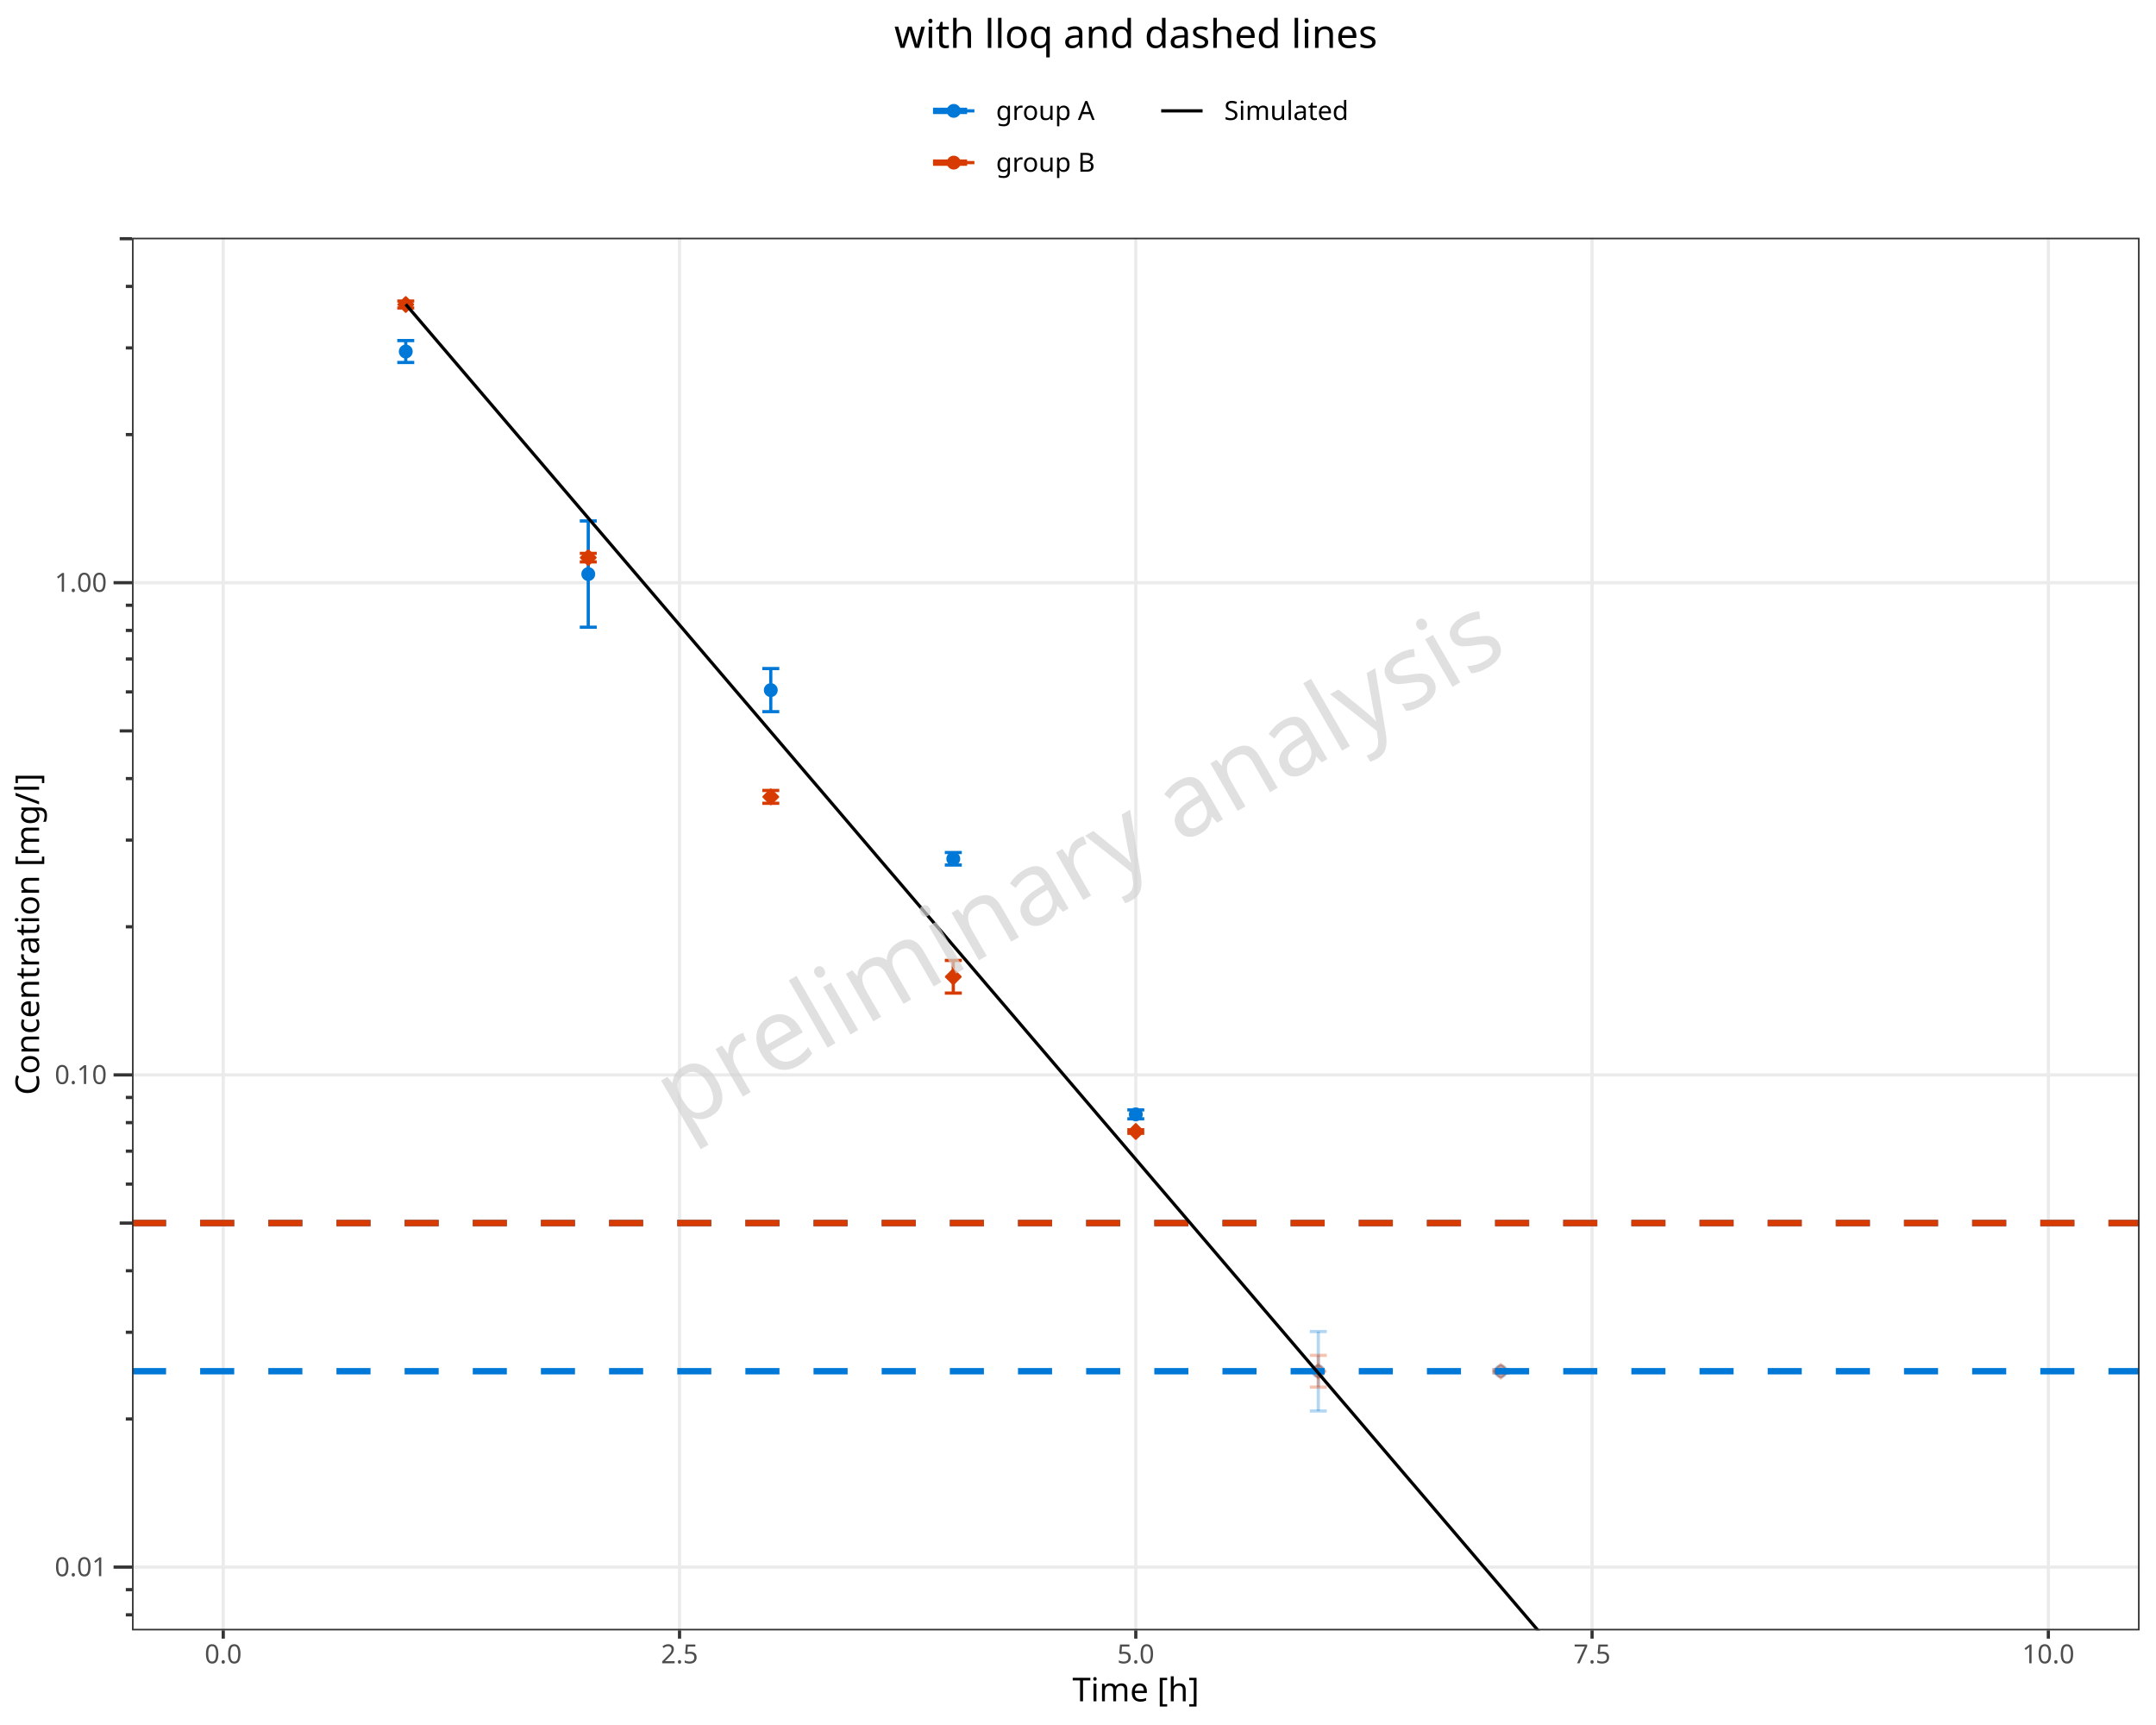
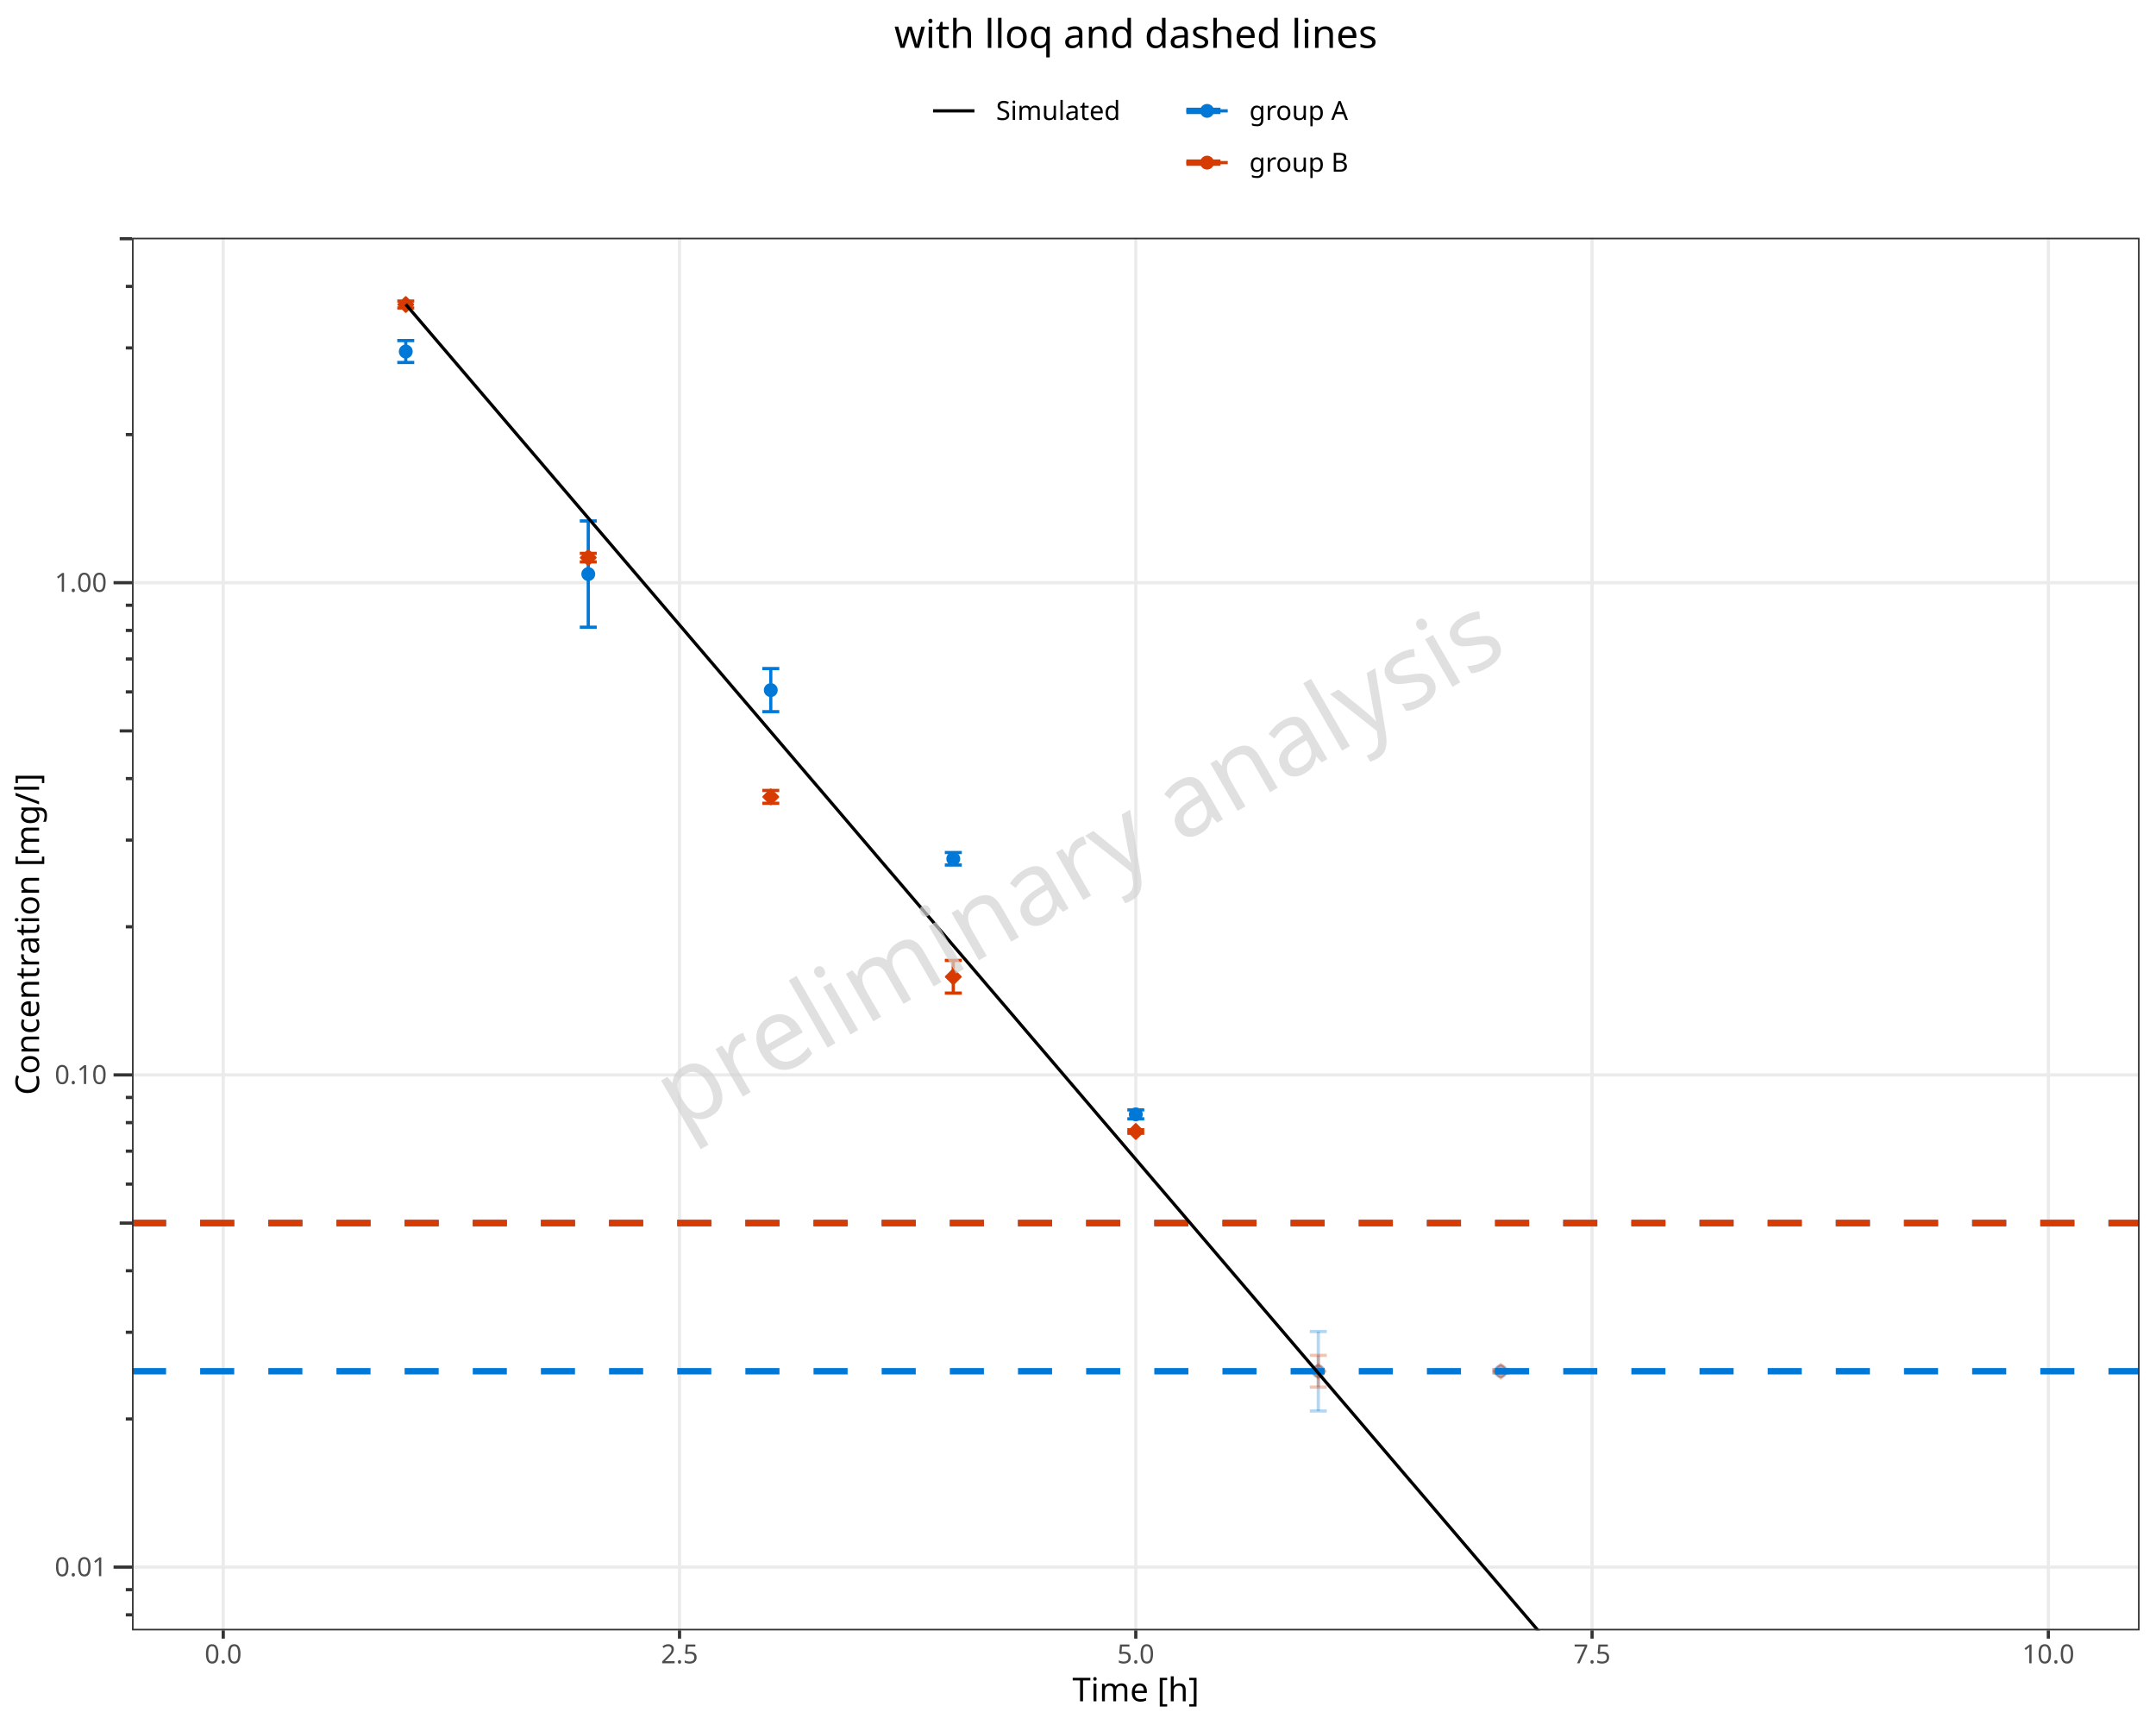
<svg xmlns="http://www.w3.org/2000/svg" class="svglite" data-engine-version="2.0" width="720.00pt" height="576.00pt" viewBox="0 0 720.00 576.00">
  <defs>
    <style type="text/css">
    .svglite line, .svglite polyline, .svglite polygon, .svglite path, .svglite rect, .svglite circle {
      fill: none;
      stroke: #000000;
      stroke-linecap: round;
      stroke-linejoin: round;
      stroke-miterlimit: 10.00;
    }
  </style>
  </defs>
  <rect width="100%" height="100%" style="stroke: none; fill: #FFFFFF;" />
  <defs>
    <clipPath id="cpMC4wMHw3MjAuMDB8MC4wMHw1NzYuMDA=">
      <rect x="0.00" y="0.00" width="720.00" height="576.00" />
    </clipPath>
  </defs>
  <g clip-path="url(#cpMC4wMHw3MjAuMDB8MC4wMHw1NzYuMDA=)">
    <rect x="0" y="0.00" width="720.00" height="576.00" style="stroke-width: 1.07; stroke: #FFFFFF; fill: #FFFFFF;" />
  </g>
  <defs>
    <clipPath id="cpNDQuMDh8NzE0LjUyfDc5LjM4fDU0NC40Mg==">
      <rect x="44.08" y="79.38" width="670.44" height="465.04" />
    </clipPath>
  </defs>
  <g clip-path="url(#cpNDQuMDh8NzE0LjUyfDc5LjM4fDU0NC40Mg==)">
    <rect x="44.08" y="79.38" width="670.44" height="465.04" style="stroke-width: 1.07; stroke: none; fill: #FFFFFF;" />
    <polyline points="44.08,523.28 714.52,523.28 " style="stroke-width: 1.07; stroke: #EBEBEB; stroke-linecap: butt;" />
    <polyline points="44.08,358.93 714.52,358.93 " style="stroke-width: 1.07; stroke: #EBEBEB; stroke-linecap: butt;" />
    <polyline points="44.08,194.58 714.52,194.58 " style="stroke-width: 1.07; stroke: #EBEBEB; stroke-linecap: butt;" />
    <polyline points="74.55,544.42 74.55,79.38 " style="stroke-width: 1.07; stroke: #EBEBEB; stroke-linecap: butt;" />
    <polyline points="226.93,544.42 226.93,79.38 " style="stroke-width: 1.07; stroke: #EBEBEB; stroke-linecap: butt;" />
    <polyline points="379.30,544.42 379.30,79.38 " style="stroke-width: 1.07; stroke: #EBEBEB; stroke-linecap: butt;" />
    <polyline points="531.67,544.42 531.67,79.38 " style="stroke-width: 1.07; stroke: #EBEBEB; stroke-linecap: butt;" />
    <polyline points="684.05,544.42 684.05,79.38 " style="stroke-width: 1.07; stroke: #EBEBEB; stroke-linecap: butt;" />
    <line x1="135.50" y1="121.03" x2="135.50" y2="113.72" style="stroke-width: 1.07; stroke: #0078D7; stroke-linecap: butt;" />
    <line x1="196.45" y1="209.43" x2="196.45" y2="173.95" style="stroke-width: 1.07; stroke: #0078D7; stroke-linecap: butt;" />
    <line x1="257.40" y1="237.63" x2="257.40" y2="223.24" style="stroke-width: 1.07; stroke: #0078D7; stroke-linecap: butt;" />
    <line x1="318.35" y1="288.85" x2="318.35" y2="284.67" style="stroke-width: 1.07; stroke: #0078D7; stroke-linecap: butt;" />
    <line x1="379.30" y1="373.59" x2="379.30" y2="370.61" style="stroke-width: 1.07; stroke: #0078D7; stroke-linecap: butt;" />
    <line x1="440.25" y1="471.14" x2="440.25" y2="444.62" style="stroke-width: 1.07; stroke: #0078D7; stroke-opacity: 0.30; stroke-linecap: butt;" />
    <line x1="501.20" y1="458.35" x2="501.20" y2="457.41" style="stroke-width: 1.07; stroke: #0078D7; stroke-opacity: 0.30; stroke-linecap: butt;" />
    <line x1="135.50" y1="102.84" x2="135.50" y2="100.52" style="stroke-width: 1.07; stroke: #D83B01; stroke-linecap: butt;" />
    <line x1="196.45" y1="187.63" x2="196.45" y2="184.77" style="stroke-width: 1.07; stroke: #D83B01; stroke-linecap: butt;" />
    <line x1="257.40" y1="268.23" x2="257.40" y2="263.94" style="stroke-width: 1.07; stroke: #D83B01; stroke-linecap: butt;" />
    <line x1="318.35" y1="331.61" x2="318.35" y2="320.70" style="stroke-width: 1.07; stroke: #D83B01; stroke-linecap: butt;" />
    <line x1="379.30" y1="378.41" x2="379.30" y2="377.24" style="stroke-width: 1.07; stroke: #D83B01; stroke-linecap: butt;" />
    <line x1="440.25" y1="463.18" x2="440.25" y2="452.57" style="stroke-width: 1.07; stroke: #D83B01; stroke-opacity: 0.30; stroke-linecap: butt;" />
    <line x1="501.20" y1="458.48" x2="501.20" y2="457.28" style="stroke-width: 1.07; stroke: #D83B01; stroke-opacity: 0.30; stroke-linecap: butt;" />
    <line x1="132.67" y1="121.03" x2="138.34" y2="121.03" style="stroke-width: 1.07; stroke: #0078D7; stroke-linecap: butt;" />
    <line x1="193.62" y1="209.43" x2="199.29" y2="209.43" style="stroke-width: 1.07; stroke: #0078D7; stroke-linecap: butt;" />
    <line x1="254.57" y1="237.63" x2="260.24" y2="237.63" style="stroke-width: 1.07; stroke: #0078D7; stroke-linecap: butt;" />
    <line x1="315.52" y1="288.85" x2="321.19" y2="288.85" style="stroke-width: 1.07; stroke: #0078D7; stroke-linecap: butt;" />
    <line x1="376.47" y1="373.59" x2="382.13" y2="373.59" style="stroke-width: 1.07; stroke: #0078D7; stroke-linecap: butt;" />
    <line x1="437.41" y1="471.14" x2="443.08" y2="471.14" style="stroke-width: 1.07; stroke: #0078D7; stroke-opacity: 0.30; stroke-linecap: butt;" />
    <line x1="498.36" y1="458.35" x2="504.03" y2="458.35" style="stroke-width: 1.07; stroke: #0078D7; stroke-opacity: 0.30; stroke-linecap: butt;" />
    <line x1="132.67" y1="102.84" x2="138.34" y2="102.84" style="stroke-width: 1.07; stroke: #D83B01; stroke-linecap: butt;" />
    <line x1="193.62" y1="187.63" x2="199.29" y2="187.63" style="stroke-width: 1.07; stroke: #D83B01; stroke-linecap: butt;" />
    <line x1="254.57" y1="268.23" x2="260.24" y2="268.23" style="stroke-width: 1.07; stroke: #D83B01; stroke-linecap: butt;" />
    <line x1="315.52" y1="331.61" x2="321.19" y2="331.61" style="stroke-width: 1.07; stroke: #D83B01; stroke-linecap: butt;" />
    <line x1="376.47" y1="378.41" x2="382.13" y2="378.41" style="stroke-width: 1.07; stroke: #D83B01; stroke-linecap: butt;" />
    <line x1="437.41" y1="463.18" x2="443.08" y2="463.18" style="stroke-width: 1.07; stroke: #D83B01; stroke-opacity: 0.30; stroke-linecap: butt;" />
    <line x1="498.36" y1="458.48" x2="504.03" y2="458.48" style="stroke-width: 1.07; stroke: #D83B01; stroke-opacity: 0.30; stroke-linecap: butt;" />
    <line x1="132.67" y1="113.72" x2="138.34" y2="113.72" style="stroke-width: 1.07; stroke: #0078D7; stroke-linecap: butt;" />
    <line x1="193.62" y1="173.95" x2="199.29" y2="173.95" style="stroke-width: 1.07; stroke: #0078D7; stroke-linecap: butt;" />
    <line x1="254.57" y1="223.24" x2="260.24" y2="223.24" style="stroke-width: 1.07; stroke: #0078D7; stroke-linecap: butt;" />
    <line x1="315.52" y1="284.67" x2="321.19" y2="284.67" style="stroke-width: 1.07; stroke: #0078D7; stroke-linecap: butt;" />
    <line x1="376.47" y1="370.61" x2="382.13" y2="370.61" style="stroke-width: 1.07; stroke: #0078D7; stroke-linecap: butt;" />
    <line x1="437.41" y1="444.62" x2="443.08" y2="444.62" style="stroke-width: 1.07; stroke: #0078D7; stroke-opacity: 0.30; stroke-linecap: butt;" />
    <line x1="498.36" y1="457.41" x2="504.03" y2="457.41" style="stroke-width: 1.07; stroke: #0078D7; stroke-opacity: 0.30; stroke-linecap: butt;" />
    <line x1="132.67" y1="100.52" x2="138.34" y2="100.52" style="stroke-width: 1.07; stroke: #D83B01; stroke-linecap: butt;" />
    <line x1="193.62" y1="184.77" x2="199.29" y2="184.77" style="stroke-width: 1.07; stroke: #D83B01; stroke-linecap: butt;" />
    <line x1="254.57" y1="263.94" x2="260.24" y2="263.94" style="stroke-width: 1.07; stroke: #D83B01; stroke-linecap: butt;" />
    <line x1="315.52" y1="320.70" x2="321.19" y2="320.70" style="stroke-width: 1.07; stroke: #D83B01; stroke-linecap: butt;" />
    <line x1="376.47" y1="377.24" x2="382.13" y2="377.24" style="stroke-width: 1.07; stroke: #D83B01; stroke-linecap: butt;" />
    <line x1="437.41" y1="452.57" x2="443.08" y2="452.57" style="stroke-width: 1.07; stroke: #D83B01; stroke-opacity: 0.30; stroke-linecap: butt;" />
    <line x1="498.36" y1="457.28" x2="504.03" y2="457.28" style="stroke-width: 1.07; stroke: #D83B01; stroke-opacity: 0.30; stroke-linecap: butt;" />
    <polygon points="137.46,117.38 137.45,117.19 137.42,117.00 137.38,116.81 137.31,116.63 137.23,116.46 137.13,116.29 137.02,116.14 136.89,116.00 136.74,115.87 136.59,115.75 136.43,115.65 136.25,115.57 136.07,115.51 135.88,115.46 135.70,115.43 135.50,115.42 135.31,115.43 135.12,115.46 134.94,115.51 134.75,115.57 134.58,115.65 134.42,115.75 134.26,115.87 134.12,116.00 133.99,116.14 133.88,116.29 133.78,116.46 133.70,116.63 133.63,116.81 133.58,117.00 133.56,117.19 133.55,117.38 133.56,117.57 133.58,117.76 133.63,117.95 133.70,118.13 133.78,118.30 133.88,118.47 133.99,118.62 134.12,118.76 134.26,118.89 134.42,119.00 134.58,119.10 134.75,119.19 134.94,119.25 135.12,119.30 135.31,119.32 135.50,119.33 135.70,119.32 135.88,119.30 136.07,119.25 136.25,119.19 136.43,119.10 136.59,119.00 136.74,118.89 136.89,118.76 137.02,118.62 137.13,118.47 137.23,118.30 137.31,118.13 137.38,117.95 137.42,117.76 137.45,117.57 " style="stroke-width: 0.71; stroke: #0078D7; fill: #0078D7;" />
    <polygon points="198.41,191.69 198.40,191.50 198.37,191.31 198.32,191.12 198.26,190.94 198.18,190.77 198.08,190.60 197.96,190.45 197.84,190.31 197.69,190.18 197.54,190.06 197.37,189.97 197.20,189.88 197.02,189.82 196.83,189.77 196.64,189.74 196.45,189.73 196.26,189.74 196.07,189.77 195.88,189.82 195.70,189.88 195.53,189.97 195.37,190.06 195.21,190.18 195.07,190.31 194.94,190.45 194.83,190.60 194.73,190.77 194.65,190.94 194.58,191.12 194.53,191.31 194.51,191.50 194.50,191.69 194.51,191.88 194.53,192.07 194.58,192.26 194.65,192.44 194.73,192.61 194.83,192.78 194.94,192.93 195.07,193.07 195.21,193.20 195.37,193.32 195.53,193.42 195.70,193.50 195.88,193.56 196.07,193.61 196.26,193.64 196.45,193.65 196.64,193.64 196.83,193.61 197.02,193.56 197.20,193.50 197.37,193.42 197.54,193.32 197.69,193.20 197.84,193.07 197.96,192.93 198.08,192.78 198.18,192.61 198.26,192.44 198.32,192.26 198.37,192.07 198.40,191.88 " style="stroke-width: 0.71; stroke: #0078D7; fill: #0078D7;" />
    <polygon points="259.36,230.44 259.35,230.25 259.32,230.06 259.27,229.87 259.21,229.69 259.13,229.52 259.03,229.35 258.91,229.20 258.78,229.05 258.64,228.93 258.49,228.81 258.32,228.71 258.15,228.63 257.97,228.57 257.78,228.52 257.59,228.49 257.40,228.48 257.21,228.49 257.02,228.52 256.83,228.57 256.65,228.63 256.48,228.71 256.32,228.81 256.16,228.93 256.02,229.05 255.89,229.20 255.78,229.35 255.68,229.52 255.59,229.69 255.53,229.87 255.48,230.06 255.46,230.25 255.45,230.44 255.46,230.63 255.48,230.82 255.53,231.01 255.59,231.19 255.68,231.36 255.78,231.52 255.89,231.68 256.02,231.82 256.16,231.95 256.32,232.06 256.48,232.16 256.65,232.25 256.83,232.31 257.02,232.36 257.21,232.38 257.40,232.39 257.59,232.38 257.78,232.36 257.97,232.31 258.15,232.25 258.32,232.16 258.49,232.06 258.64,231.95 258.78,231.82 258.91,231.68 259.03,231.52 259.13,231.36 259.21,231.19 259.27,231.01 259.32,230.82 259.35,230.63 " style="stroke-width: 0.71; stroke: #0078D7; fill: #0078D7;" />
    <polygon points="320.31,286.76 320.30,286.57 320.27,286.38 320.22,286.19 320.16,286.01 320.08,285.84 319.98,285.67 319.86,285.52 319.73,285.38 319.59,285.25 319.44,285.13 319.27,285.04 319.10,284.95 318.92,284.89 318.73,284.84 318.54,284.81 318.35,284.81 318.16,284.81 317.97,284.84 317.78,284.89 317.60,284.95 317.43,285.04 317.26,285.13 317.11,285.25 316.97,285.38 316.84,285.52 316.72,285.67 316.63,285.84 316.54,286.01 316.48,286.19 316.43,286.38 316.40,286.57 316.39,286.76 316.40,286.95 316.43,287.14 316.48,287.33 316.54,287.51 316.63,287.68 316.72,287.85 316.84,288.00 316.97,288.14 317.11,288.27 317.26,288.39 317.43,288.49 317.60,288.57 317.78,288.63 317.97,288.68 318.16,288.71 318.35,288.72 318.54,288.71 318.73,288.68 318.92,288.63 319.10,288.57 319.27,288.49 319.44,288.39 319.59,288.27 319.73,288.14 319.86,288.00 319.98,287.85 320.08,287.68 320.16,287.51 320.22,287.33 320.27,287.14 320.30,286.95 " style="stroke-width: 0.71; stroke: #0078D7; fill: #0078D7;" />
    <polygon points="381.26,372.10 381.25,371.90 381.22,371.71 381.17,371.53 381.11,371.35 381.02,371.17 380.93,371.01 380.81,370.86 380.68,370.71 380.54,370.58 380.39,370.47 380.22,370.37 380.05,370.29 379.87,370.22 379.68,370.18 379.49,370.15 379.30,370.14 379.11,370.15 378.92,370.18 378.73,370.22 378.55,370.29 378.38,370.37 378.21,370.47 378.06,370.58 377.92,370.71 377.79,370.86 377.67,371.01 377.58,371.17 377.49,371.35 377.43,371.53 377.38,371.71 377.35,371.90 377.34,372.10 377.35,372.29 377.38,372.48 377.43,372.66 377.49,372.85 377.58,373.02 377.67,373.18 377.79,373.34 377.92,373.48 378.06,373.61 378.21,373.72 378.38,373.82 378.55,373.90 378.73,373.97 378.92,374.01 379.11,374.04 379.30,374.05 379.49,374.04 379.68,374.01 379.87,373.97 380.05,373.90 380.22,373.82 380.39,373.72 380.54,373.61 380.68,373.48 380.81,373.34 380.93,373.18 381.02,373.02 381.11,372.85 381.17,372.66 381.22,372.48 381.25,372.29 " style="stroke-width: 0.71; stroke: #0078D7; fill: #0078D7;" />
    <polygon points="442.21,457.88 442.20,457.69 442.17,457.50 442.12,457.31 442.06,457.13 441.97,456.96 441.88,456.79 441.76,456.64 441.63,456.50 441.49,456.37 441.34,456.25 441.17,456.15 441.00,456.07 440.82,456.01 440.63,455.96 440.44,455.93 440.25,455.92 440.06,455.93 439.87,455.96 439.68,456.01 439.50,456.07 439.33,456.15 439.16,456.25 439.01,456.37 438.87,456.50 438.74,456.64 438.62,456.79 438.52,456.96 438.44,457.13 438.38,457.31 438.33,457.50 438.30,457.69 438.29,457.88 438.30,458.07 438.33,458.26 438.38,458.45 438.44,458.63 438.52,458.80 438.62,458.96 438.74,459.12 438.87,459.26 439.01,459.39 439.16,459.50 439.33,459.60 439.50,459.69 439.68,459.75 439.87,459.80 440.06,459.82 440.25,459.83 440.44,459.82 440.63,459.80 440.82,459.75 441.00,459.69 441.17,459.60 441.34,459.50 441.49,459.39 441.63,459.26 441.76,459.12 441.88,458.96 441.97,458.80 442.06,458.63 442.12,458.45 442.17,458.26 442.20,458.07 " style="stroke-width: 0.71; stroke: #0078D7; stroke-opacity: 0.30; fill: #0078D7; fill-opacity: 0.30;" />
    <polygon points="503.15,457.88 503.14,457.69 503.12,457.50 503.07,457.31 503.01,457.13 502.92,456.96 502.82,456.79 502.71,456.64 502.58,456.50 502.44,456.37 502.29,456.25 502.12,456.15 501.95,456.07 501.77,456.01 501.58,455.96 501.39,455.93 501.20,455.92 501.01,455.93 500.82,455.96 500.63,456.01 500.45,456.07 500.28,456.15 500.11,456.25 499.96,456.37 499.82,456.50 499.69,456.64 499.57,456.79 499.47,456.96 499.39,457.13 499.33,457.31 499.28,457.50 499.25,457.69 499.24,457.88 499.25,458.07 499.28,458.26 499.33,458.45 499.39,458.63 499.47,458.80 499.57,458.96 499.69,459.12 499.82,459.26 499.96,459.39 500.11,459.50 500.28,459.60 500.45,459.69 500.63,459.75 500.82,459.80 501.01,459.82 501.20,459.83 501.39,459.82 501.58,459.80 501.77,459.75 501.95,459.69 502.12,459.60 502.29,459.50 502.44,459.39 502.58,459.26 502.71,459.12 502.82,458.96 502.92,458.80 503.01,458.63 503.07,458.45 503.12,458.26 503.14,458.07 " style="stroke-width: 0.71; stroke: #0078D7; stroke-opacity: 0.30; fill: #0078D7; fill-opacity: 0.30;" />
    <polygon points="137.95,101.68 135.50,99.23 133.05,101.68 135.50,104.13 " style="stroke-width: 0.71; stroke: #D83B01; fill: #D83B01;" />
    <polygon points="198.90,186.20 196.45,183.75 194.00,186.20 196.45,188.65 " style="stroke-width: 0.71; stroke: #D83B01; fill: #D83B01;" />
    <polygon points="259.85,266.08 257.40,263.64 254.95,266.08 257.40,268.53 " style="stroke-width: 0.71; stroke: #D83B01; fill: #D83B01;" />
    <polygon points="320.80,326.16 318.35,323.71 315.90,326.16 318.35,328.60 " style="stroke-width: 0.71; stroke: #D83B01; fill: #D83B01;" />
    <polygon points="381.75,377.82 379.30,375.37 376.85,377.82 379.30,380.27 " style="stroke-width: 0.71; stroke: #D83B01; fill: #D83B01;" />
    <polygon points="442.70,457.88 440.25,455.43 437.80,457.88 440.25,460.33 " style="stroke-width: 0.71; stroke: #D83B01; stroke-opacity: 0.30; fill: #D83B01; fill-opacity: 0.30;" />
    <polygon points="503.65,457.88 501.20,455.43 498.75,457.88 501.20,460.33 " style="stroke-width: 0.71; stroke: #D83B01; stroke-opacity: 0.30; fill: #D83B01; fill-opacity: 0.30;" />
    <line x1="44.08" y1="408.40" x2="714.52" y2="408.40" style="stroke-width: 2.13; stroke: #0078D7; stroke-dasharray: 11.38,11.38; stroke-linecap: butt;" />
    <line x1="44.08" y1="457.88" x2="714.52" y2="457.88" style="stroke-width: 2.13; stroke: #0078D7; stroke-dasharray: 11.38,11.38; stroke-linecap: butt;" />
    <line x1="44.08" y1="408.40" x2="714.52" y2="408.40" style="stroke-width: 2.13; stroke: #D83B01; stroke-dasharray: 11.38,11.38; stroke-linecap: butt;" />
    <polyline points="135.50,101.61 141.60,108.75 147.69,115.88 153.79,123.02 159.88,130.16 165.98,137.30 172.07,144.44 178.17,151.57 184.26,158.71 190.36,165.85 196.45,172.99 202.55,180.12 208.64,187.26 214.74,194.40 220.83,201.54 226.93,208.67 233.02,215.81 239.12,222.95 245.21,230.09 251.31,237.22 257.40,244.36 263.50,251.50 269.59,258.64 275.69,265.77 281.78,272.91 287.88,280.05 293.97,287.19 300.07,294.32 306.16,301.46 312.26,308.60 318.35,315.74 324.45,322.87 330.54,330.01 336.64,337.15 342.73,344.29 348.83,351.42 354.92,358.56 361.02,365.70 367.11,372.84 373.21,379.97 379.30,387.11 385.39,394.25 391.49,401.39 397.58,408.52 403.68,415.66 409.77,422.80 415.87,429.94 421.96,437.07 428.06,444.21 434.15,451.35 440.25,458.49 446.34,465.63 452.44,472.76 458.53,479.90 464.63,487.04 470.72,494.18 476.82,501.31 482.91,508.45 489.01,515.59 495.10,522.73 501.20,529.86 507.29,537.00 513.39,544.14 519.48,551.28 525.58,558.41 531.67,565.55 537.77,572.69 543.86,579.83 549.96,586.96 556.05,594.10 562.15,601.24 568.24,608.38 574.34,615.51 580.43,622.65 586.53,629.79 592.62,636.93 598.72,644.06 604.81,651.20 610.91,658.34 617.00,665.48 623.10,672.61 629.19,679.75 635.29,686.89 641.38,694.03 647.48,701.16 653.57,708.30 659.67,715.44 665.76,722.58 671.86,729.71 677.95,736.85 684.05,743.99 " style="stroke-width: 1.07; stroke-linecap: butt;" />
    <rect x="44.08" y="79.38" width="670.44" height="465.04" style="stroke-width: 1.07; stroke: #333333;" />
  </g>
  <g clip-path="url(#cpMC4wMHw3MjAuMDB8MC4wMHw1NzYuMDA=)">
    <text x="35.72" y="526.31" text-anchor="end" style="font-size: 8.80px; fill: #4D4D4D; font-family: sans;" textLength="17.13px" lengthAdjust="spacingAndGlyphs">0.01</text>
    <text x="35.72" y="361.96" text-anchor="end" style="font-size: 8.80px; fill: #4D4D4D; font-family: sans;" textLength="17.13px" lengthAdjust="spacingAndGlyphs">0.10</text>
    <text x="35.72" y="197.61" text-anchor="end" style="font-size: 8.80px; fill: #4D4D4D; font-family: sans;" textLength="17.13px" lengthAdjust="spacingAndGlyphs">1.00</text>
    <polyline points="37.92,523.28 44.08,523.28 " style="stroke-width: 1.07; stroke: #333333; stroke-linecap: butt;" />
    <polyline points="37.92,358.93 44.08,358.93 " style="stroke-width: 1.07; stroke: #333333; stroke-linecap: butt;" />
    <polyline points="37.92,194.58 44.08,194.58 " style="stroke-width: 1.07; stroke: #333333; stroke-linecap: butt;" />
    <polyline points="39.97,408.40 44.08,408.40 " style="stroke-width: 1.07; stroke: #333333; stroke-linecap: butt;" />
    <polyline points="39.97,244.06 44.08,244.06 " style="stroke-width: 1.07; stroke: #333333; stroke-linecap: butt;" />
    <polyline points="39.97,79.71 44.08,79.71 " style="stroke-width: 1.07; stroke: #333333; stroke-linecap: butt;" />
    <polyline points="42.02,539.21 44.08,539.21 " style="stroke-width: 1.07; stroke: #333333; stroke-linecap: butt;" />
    <polyline points="42.02,530.80 44.08,530.80 " style="stroke-width: 1.07; stroke: #333333; stroke-linecap: butt;" />
    <polyline points="42.02,473.81 44.08,473.81 " style="stroke-width: 1.07; stroke: #333333; stroke-linecap: butt;" />
    <polyline points="42.02,444.87 44.08,444.87 " style="stroke-width: 1.07; stroke: #333333; stroke-linecap: butt;" />
    <polyline points="42.02,424.33 44.08,424.33 " style="stroke-width: 1.07; stroke: #333333; stroke-linecap: butt;" />
    <polyline points="42.02,395.39 44.08,395.39 " style="stroke-width: 1.07; stroke: #333333; stroke-linecap: butt;" />
    <polyline points="42.02,384.39 44.08,384.39 " style="stroke-width: 1.07; stroke: #333333; stroke-linecap: butt;" />
    <polyline points="42.02,374.86 44.08,374.86 " style="stroke-width: 1.07; stroke: #333333; stroke-linecap: butt;" />
    <polyline points="42.02,366.45 44.08,366.45 " style="stroke-width: 1.07; stroke: #333333; stroke-linecap: butt;" />
    <polyline points="42.02,309.46 44.08,309.46 " style="stroke-width: 1.07; stroke: #333333; stroke-linecap: butt;" />
    <polyline points="42.02,280.52 44.08,280.52 " style="stroke-width: 1.07; stroke: #333333; stroke-linecap: butt;" />
    <polyline points="42.02,259.98 44.08,259.98 " style="stroke-width: 1.07; stroke: #333333; stroke-linecap: butt;" />
    <polyline points="42.02,231.04 44.08,231.04 " style="stroke-width: 1.07; stroke: #333333; stroke-linecap: butt;" />
    <polyline points="42.02,220.04 44.08,220.04 " style="stroke-width: 1.07; stroke: #333333; stroke-linecap: butt;" />
    <polyline points="42.02,210.51 44.08,210.51 " style="stroke-width: 1.07; stroke: #333333; stroke-linecap: butt;" />
    <polyline points="42.02,202.10 44.08,202.10 " style="stroke-width: 1.07; stroke: #333333; stroke-linecap: butt;" />
    <polyline points="42.02,145.11 44.08,145.11 " style="stroke-width: 1.07; stroke: #333333; stroke-linecap: butt;" />
    <polyline points="42.02,116.17 44.08,116.17 " style="stroke-width: 1.07; stroke: #333333; stroke-linecap: butt;" />
    <polyline points="42.02,95.63 44.08,95.63 " style="stroke-width: 1.07; stroke: #333333; stroke-linecap: butt;" />
    <polyline points="74.55,547.16 74.55,544.42 " style="stroke-width: 1.07; stroke: #333333; stroke-linecap: butt;" />
    <polyline points="226.93,547.16 226.93,544.42 " style="stroke-width: 1.07; stroke: #333333; stroke-linecap: butt;" />
    <polyline points="379.30,547.16 379.30,544.42 " style="stroke-width: 1.07; stroke: #333333; stroke-linecap: butt;" />
    <polyline points="531.67,547.16 531.67,544.42 " style="stroke-width: 1.07; stroke: #333333; stroke-linecap: butt;" />
    <polyline points="684.05,547.16 684.05,544.42 " style="stroke-width: 1.07; stroke: #333333; stroke-linecap: butt;" />
    <text x="74.55" y="555.40" text-anchor="middle" style="font-size: 8.80px; fill: #4D4D4D; font-family: sans;" textLength="12.23px" lengthAdjust="spacingAndGlyphs">0.0</text>
    <text x="226.93" y="555.40" text-anchor="middle" style="font-size: 8.80px; fill: #4D4D4D; font-family: sans;" textLength="12.23px" lengthAdjust="spacingAndGlyphs">2.5</text>
    <text x="379.30" y="555.40" text-anchor="middle" style="font-size: 8.80px; fill: #4D4D4D; font-family: sans;" textLength="12.23px" lengthAdjust="spacingAndGlyphs">5.0</text>
    <text x="531.67" y="555.40" text-anchor="middle" style="font-size: 8.80px; fill: #4D4D4D; font-family: sans;" textLength="12.23px" lengthAdjust="spacingAndGlyphs">7.5</text>
    <text x="684.05" y="555.40" text-anchor="middle" style="font-size: 8.80px; fill: #4D4D4D; font-family: sans;" textLength="17.13px" lengthAdjust="spacingAndGlyphs">10.0</text>
    <text x="379.30" y="568.10" text-anchor="middle" style="font-size: 11.00px; font-family: sans;" textLength="39.73px" lengthAdjust="spacingAndGlyphs">Time [h]</text>
    <text transform="translate(13.05,311.90) rotate(-90)" text-anchor="middle" style="font-size: 11.00px; font-family: sans;" textLength="98.45px" lengthAdjust="spacingAndGlyphs">Concentration [mg/l]</text>
-     <rect x="304.38" y="22.90" width="65.24" height="45.52" style="stroke-width: 1.07; stroke: none; fill: #FFFFFF;" />
+     <rect x="304.38" y="22.90" width="73.64" height="28.24" style="stroke-width: 1.07; stroke: none; fill: #FFFFFF;" />
    <rect x="309.86" y="28.38" width="17.28" height="17.28" style="stroke-width: 1.07; stroke: none; fill: #FFFFFF;" />
-     <line x1="311.59" y1="37.02" x2="325.41" y2="37.02" style="stroke-width: 1.07; stroke: #0078D7; stroke-linecap: butt;" />
-     <polygon points="320.46,37.02 320.45,36.83 320.42,36.64 320.37,36.45 320.31,36.27 320.23,36.10 320.13,35.94 320.01,35.78 319.88,35.64 319.74,35.51 319.59,35.40 319.42,35.30 319.25,35.22 319.07,35.15 318.88,35.10 318.69,35.08 318.50,35.07 318.31,35.08 318.12,35.10 317.93,35.15 317.75,35.22 317.58,35.30 317.41,35.40 317.26,35.51 317.12,35.64 316.99,35.78 316.87,35.94 316.78,36.10 316.69,36.27 316.63,36.45 316.58,36.64 316.55,36.83 316.54,37.02 316.55,37.21 316.58,37.40 316.63,37.59 316.69,37.77 316.78,37.94 316.87,38.11 316.99,38.26 317.12,38.41 317.26,38.53 317.41,38.65 317.58,38.75 317.75,38.83 317.93,38.89 318.12,38.94 318.31,38.97 318.50,38.98 318.69,38.97 318.88,38.94 319.07,38.89 319.25,38.83 319.42,38.75 319.59,38.65 319.74,38.53 319.88,38.41 320.01,38.26 320.13,38.11 320.23,37.94 320.31,37.77 320.37,37.59 320.42,37.40 320.45,37.21 " style="stroke-width: 0.71; stroke: #0078D7; fill: #0078D7;" />
-     <line x1="311.59" y1="37.02" x2="325.41" y2="37.02" style="stroke-width: 2.13; stroke: #0078D7; stroke-dasharray: 11.38,11.38; stroke-linecap: butt;" />
-     <rect x="309.86" y="45.66" width="17.28" height="17.28" style="stroke-width: 1.07; stroke: none; fill: #FFFFFF;" />
-     <line x1="311.59" y1="54.30" x2="325.41" y2="54.30" style="stroke-width: 1.07; stroke: #D83B01; stroke-linecap: butt;" />
-     <polygon points="320.46,54.30 320.45,54.11 320.42,53.92 320.37,53.73 320.31,53.55 320.23,53.38 320.13,53.22 320.01,53.06 319.88,52.92 319.74,52.79 319.59,52.68 319.42,52.58 319.25,52.50 319.07,52.43 318.88,52.38 318.69,52.36 318.50,52.35 318.31,52.36 318.12,52.38 317.93,52.43 317.75,52.50 317.58,52.58 317.41,52.68 317.26,52.79 317.12,52.92 316.99,53.06 316.87,53.22 316.78,53.38 316.69,53.55 316.63,53.73 316.58,53.92 316.55,54.11 316.54,54.30 316.55,54.49 316.58,54.68 316.63,54.87 316.69,55.05 316.78,55.22 316.87,55.39 316.99,55.54 317.12,55.69 317.26,55.81 317.41,55.93 317.58,56.03 317.75,56.11 317.93,56.17 318.12,56.22 318.31,56.25 318.50,56.26 318.69,56.25 318.88,56.22 319.07,56.17 319.25,56.11 319.42,56.03 319.59,55.93 319.74,55.81 319.88,55.69 320.01,55.54 320.13,55.39 320.23,55.22 320.31,55.05 320.37,54.87 320.42,54.68 320.45,54.49 " style="stroke-width: 0.71; stroke: #D83B01; fill: #D83B01;" />
-     <line x1="311.59" y1="54.30" x2="325.41" y2="54.30" style="stroke-width: 2.13; stroke: #D83B01; stroke-dasharray: 11.38,11.38; stroke-linecap: butt;" />
-     <text x="332.62" y="40.05" style="font-size: 8.80px; font-family: sans;" textLength="30.82px" lengthAdjust="spacingAndGlyphs">group A</text>
-     <text x="332.62" y="57.33" style="font-size: 8.80px; font-family: sans;" textLength="30.82px" lengthAdjust="spacingAndGlyphs">group B</text>
-     <rect x="380.58" y="22.90" width="73.64" height="28.24" style="stroke-width: 1.07; stroke: none; fill: #FFFFFF;" />
-     <rect x="386.06" y="28.38" width="17.28" height="17.28" style="stroke-width: 1.07; stroke: none; fill: #FFFFFF;" />
-     <line x1="387.78" y1="37.02" x2="401.61" y2="37.02" style="stroke-width: 1.07; stroke-linecap: butt;" />
-     <text x="408.82" y="40.05" style="font-size: 8.80px; font-family: sans;" textLength="39.14px" lengthAdjust="spacingAndGlyphs">Simulated</text>
+     <line x1="311.59" y1="37.02" x2="325.41" y2="37.02" style="stroke-width: 1.07; stroke-linecap: butt;" />
+     <text x="332.62" y="40.05" style="font-size: 8.80px; font-family: sans;" textLength="39.14px" lengthAdjust="spacingAndGlyphs">Simulated</text>
+     <rect x="388.98" y="22.90" width="65.24" height="45.52" style="stroke-width: 1.07; stroke: none; fill: #FFFFFF;" />
+     <rect x="394.46" y="28.38" width="17.28" height="17.28" style="stroke-width: 1.07; stroke: none; fill: #FFFFFF;" />
+     <line x1="396.19" y1="37.02" x2="410.01" y2="37.02" style="stroke-width: 1.07; stroke: #0078D7; stroke-linecap: butt;" />
+     <polygon points="405.06,37.02 405.05,36.83 405.02,36.64 404.97,36.45 404.91,36.27 404.83,36.10 404.73,35.94 404.61,35.78 404.48,35.64 404.34,35.51 404.19,35.40 404.02,35.30 403.85,35.22 403.67,35.15 403.48,35.10 403.29,35.08 403.10,35.07 402.91,35.08 402.72,35.10 402.53,35.15 402.35,35.22 402.18,35.30 402.02,35.40 401.86,35.51 401.72,35.64 401.59,35.78 401.48,35.94 401.38,36.10 401.29,36.27 401.23,36.45 401.18,36.64 401.16,36.83 401.15,37.02 401.16,37.21 401.18,37.40 401.23,37.59 401.29,37.77 401.38,37.94 401.48,38.11 401.59,38.26 401.72,38.41 401.86,38.53 402.02,38.65 402.18,38.75 402.35,38.83 402.53,38.89 402.72,38.94 402.91,38.97 403.10,38.98 403.29,38.97 403.48,38.94 403.67,38.89 403.85,38.83 404.02,38.75 404.19,38.65 404.34,38.53 404.48,38.41 404.61,38.26 404.73,38.11 404.83,37.94 404.91,37.77 404.97,37.59 405.02,37.40 405.05,37.21 " style="stroke-width: 0.71; stroke: #0078D7; fill: #0078D7;" />
+     <line x1="396.19" y1="37.02" x2="410.01" y2="37.02" style="stroke-width: 2.13; stroke: #0078D7; stroke-dasharray: 11.38,11.38; stroke-linecap: butt;" />
+     <rect x="394.46" y="45.66" width="17.28" height="17.28" style="stroke-width: 1.07; stroke: none; fill: #FFFFFF;" />
+     <line x1="396.19" y1="54.30" x2="410.01" y2="54.30" style="stroke-width: 1.07; stroke: #D83B01; stroke-linecap: butt;" />
+     <polygon points="405.06,54.30 405.05,54.11 405.02,53.92 404.97,53.73 404.91,53.55 404.83,53.38 404.73,53.22 404.61,53.06 404.48,52.92 404.34,52.79 404.19,52.68 404.02,52.58 403.85,52.50 403.67,52.43 403.48,52.38 403.29,52.36 403.10,52.35 402.91,52.36 402.72,52.38 402.53,52.43 402.35,52.50 402.18,52.58 402.02,52.68 401.86,52.79 401.72,52.92 401.59,53.06 401.48,53.22 401.38,53.38 401.29,53.55 401.23,53.73 401.18,53.92 401.16,54.11 401.15,54.30 401.16,54.49 401.18,54.68 401.23,54.87 401.29,55.05 401.38,55.22 401.48,55.39 401.59,55.54 401.72,55.69 401.86,55.81 402.02,55.93 402.18,56.03 402.35,56.11 402.53,56.17 402.72,56.22 402.91,56.25 403.10,56.26 403.29,56.25 403.48,56.22 403.67,56.17 403.85,56.11 404.02,56.03 404.19,55.93 404.34,55.81 404.48,55.69 404.61,55.54 404.73,55.39 404.83,55.22 404.91,55.05 404.97,54.87 405.02,54.68 405.05,54.49 " style="stroke-width: 0.71; stroke: #D83B01; fill: #D83B01;" />
+     <line x1="396.19" y1="54.30" x2="410.01" y2="54.30" style="stroke-width: 2.13; stroke: #D83B01; stroke-dasharray: 11.38,11.38; stroke-linecap: butt;" />
+     <text x="417.22" y="40.05" style="font-size: 8.80px; font-family: sans;" textLength="30.82px" lengthAdjust="spacingAndGlyphs">group A</text>
+     <text x="417.22" y="57.33" style="font-size: 8.80px; font-family: sans;" textLength="30.82px" lengthAdjust="spacingAndGlyphs">group B</text>
    <text x="379.30" y="15.99" text-anchor="middle" style="font-size: 13.20px; font-family: sans;" textLength="151.18px" lengthAdjust="spacingAndGlyphs">with lloq and dashed lines</text>
    <text transform="translate(365.87,298.17) rotate(-30)" text-anchor="middle" style="font-size: 34.14px; fill: #D3D3D3; fill-opacity: 0.70; font-family: sans;" textLength="299.85px" lengthAdjust="spacingAndGlyphs">preliminary analysis</text>
  </g>
</svg>
